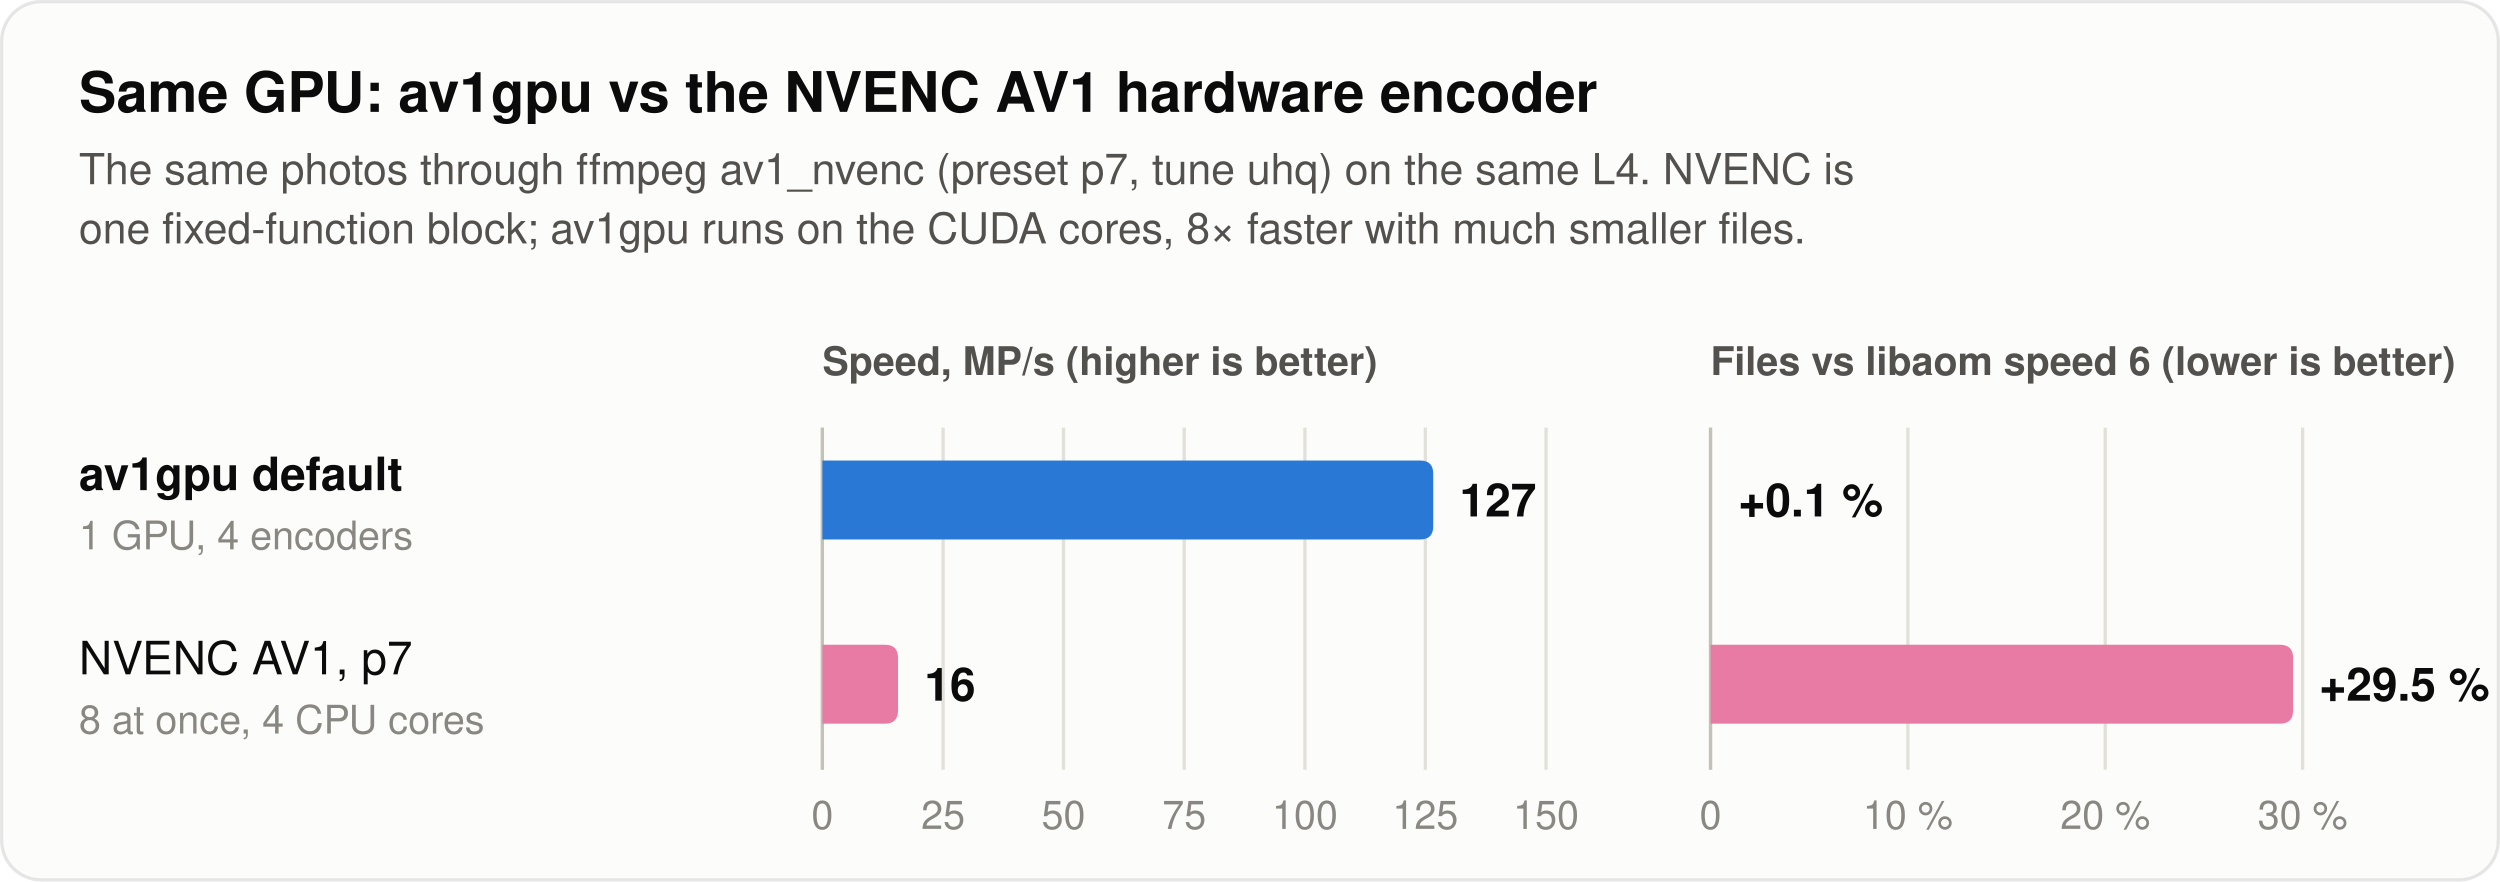
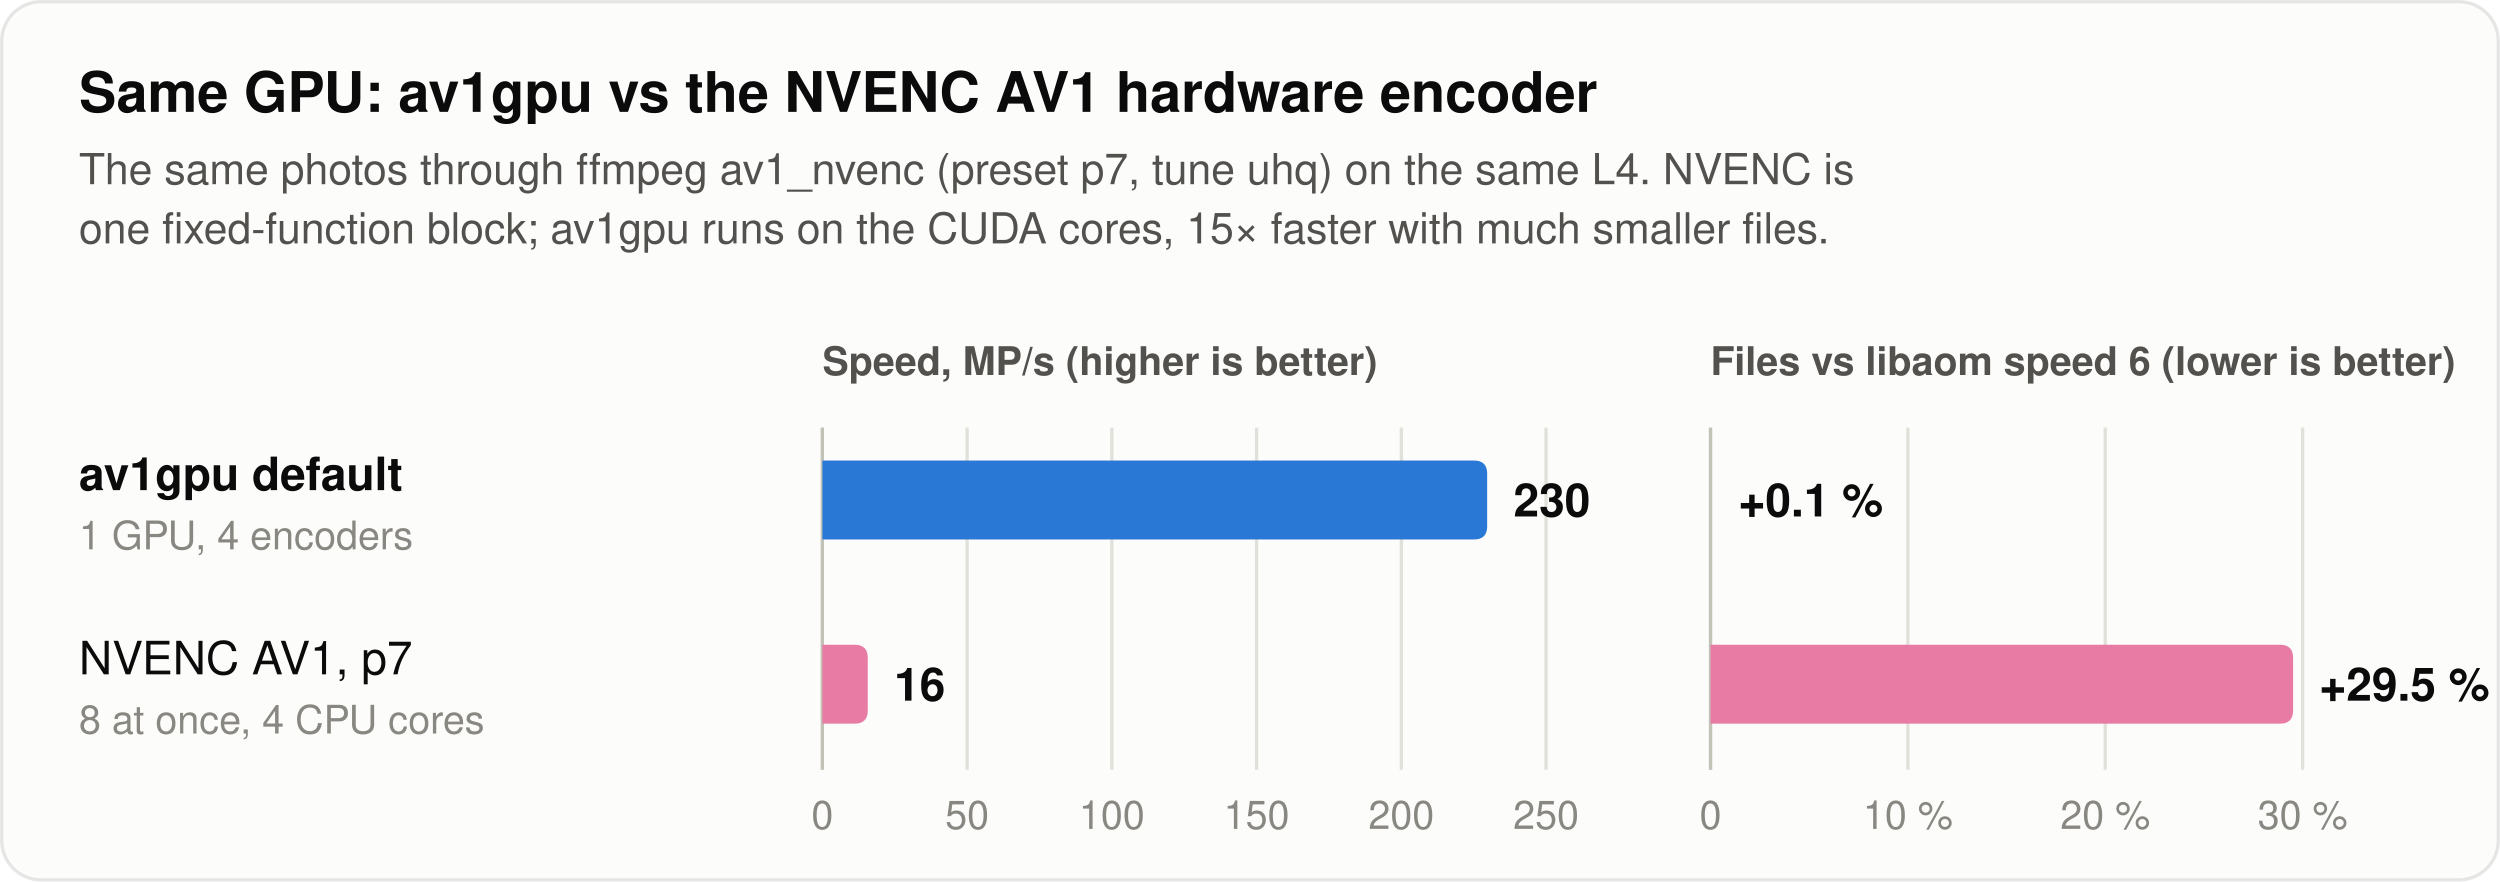
<svg xmlns="http://www.w3.org/2000/svg" width="760" height="268" viewBox="0 0 760 268" font-family="system-ui,-apple-system,'Segoe UI',Helvetica,Arial,sans-serif" role="img" aria-label="Same GPU: av1gpu vs the NVENC AV1 hardware encoder">
  <rect x="0.5" y="0.5" width="759" height="267" rx="12" fill="#fcfcfb" stroke="rgba(11,11,11,0.10)" />
  <text x="24.0" y="34.0" font-size="17" fill="#0b0b0b" text-anchor="start" font-weight="600">Same GPU: av1gpu vs the NVENC AV1 hardware encoder</text>
  <text x="24.0" y="56.0" font-size="13" fill="#52514e" text-anchor="start" font-weight="400">The same photos through ffmpeg av1_nvenc (preset p7, tune uhq) on the same L4. NVENC is</text>
-   <text x="24.0" y="74.0" font-size="13" fill="#52514e" text-anchor="start" font-weight="400">one fixed-function block; av1gpu runs on the CUDA cores, 8× faster with much smaller files.</text>
+   <text x="24.0" y="74.0" font-size="13" fill="#52514e" text-anchor="start" font-weight="400">one fixed-function block; av1gpu runs on the CUDA cores, 15× faster with much smaller files.</text>
  <text x="250.0" y="114.0" font-size="12" fill="#52514e" text-anchor="start" font-weight="600">Speed, MP/s  (higher is better)</text>
  <line x1="250.0" y1="130.0" x2="250.0" y2="234.0" stroke="#e1e0d9" stroke-width="1" />
  <text x="250.0" y="252.0" font-size="12" fill="#898781" text-anchor="middle" font-weight="400">0</text>
-   <line x1="286.7" y1="130.0" x2="286.7" y2="234.0" stroke="#e1e0d9" stroke-width="1" />
-   <text x="286.7" y="252.0" font-size="12" fill="#898781" text-anchor="middle" font-weight="400">25</text>
-   <line x1="323.3" y1="130.0" x2="323.3" y2="234.0" stroke="#e1e0d9" stroke-width="1" />
-   <text x="323.3" y="252.0" font-size="12" fill="#898781" text-anchor="middle" font-weight="400">50</text>
-   <line x1="360.0" y1="130.0" x2="360.0" y2="234.0" stroke="#e1e0d9" stroke-width="1" />
-   <text x="360.0" y="252.0" font-size="12" fill="#898781" text-anchor="middle" font-weight="400">75</text>
-   <line x1="396.7" y1="130.0" x2="396.7" y2="234.0" stroke="#e1e0d9" stroke-width="1" />
-   <text x="396.7" y="252.0" font-size="12" fill="#898781" text-anchor="middle" font-weight="400">100</text>
-   <line x1="433.3" y1="130.0" x2="433.3" y2="234.0" stroke="#e1e0d9" stroke-width="1" />
-   <text x="433.3" y="252.0" font-size="12" fill="#898781" text-anchor="middle" font-weight="400">125</text>
+   <line x1="294.0" y1="130.0" x2="294.0" y2="234.0" stroke="#e1e0d9" stroke-width="1" />
+   <text x="294.0" y="252.0" font-size="12" fill="#898781" text-anchor="middle" font-weight="400">50</text>
+   <line x1="338.0" y1="130.0" x2="338.0" y2="234.0" stroke="#e1e0d9" stroke-width="1" />
+   <text x="338.0" y="252.0" font-size="12" fill="#898781" text-anchor="middle" font-weight="400">100</text>
+   <line x1="382.0" y1="130.0" x2="382.0" y2="234.0" stroke="#e1e0d9" stroke-width="1" />
+   <text x="382.0" y="252.0" font-size="12" fill="#898781" text-anchor="middle" font-weight="400">150</text>
+   <line x1="426.0" y1="130.0" x2="426.0" y2="234.0" stroke="#e1e0d9" stroke-width="1" />
+   <text x="426.0" y="252.0" font-size="12" fill="#898781" text-anchor="middle" font-weight="400">200</text>
  <line x1="470.0" y1="130.0" x2="470.0" y2="234.0" stroke="#e1e0d9" stroke-width="1" />
-   <text x="470.0" y="252.0" font-size="12" fill="#898781" text-anchor="middle" font-weight="400">150</text>
+   <text x="470.0" y="252.0" font-size="12" fill="#898781" text-anchor="middle" font-weight="400">250</text>
  <line x1="250.0" y1="130.0" x2="250.0" y2="234.0" stroke="#c3c2b7" stroke-width="1" />
  <text x="520.0" y="114.0" font-size="12" fill="#52514e" text-anchor="start" font-weight="600">Files vs libaom speed 6  (lower is better)</text>
  <line x1="520.0" y1="130.0" x2="520.0" y2="234.0" stroke="#e1e0d9" stroke-width="1" />
  <text x="520.0" y="252.0" font-size="12" fill="#898781" text-anchor="middle" font-weight="400">0</text>
  <line x1="580.0" y1="130.0" x2="580.0" y2="234.0" stroke="#e1e0d9" stroke-width="1" />
  <text x="580.0" y="252.0" font-size="12" fill="#898781" text-anchor="middle" font-weight="400">10 %</text>
  <line x1="640.0" y1="130.0" x2="640.0" y2="234.0" stroke="#e1e0d9" stroke-width="1" />
  <text x="640.0" y="252.0" font-size="12" fill="#898781" text-anchor="middle" font-weight="400">20 %</text>
  <line x1="700.0" y1="130.0" x2="700.0" y2="234.0" stroke="#e1e0d9" stroke-width="1" />
  <text x="700.0" y="252.0" font-size="12" fill="#898781" text-anchor="middle" font-weight="400">30 %</text>
  <line x1="520.0" y1="130.0" x2="520.0" y2="234.0" stroke="#c3c2b7" stroke-width="1" />
  <text x="24.0" y="149.0" font-size="14" fill="#0b0b0b" text-anchor="start" font-weight="600">av1gpu default</text>
  <text x="24.0" y="167.0" font-size="12" fill="#898781" text-anchor="start" font-weight="400">1 GPU, 4 encoders</text>
-   <path d="M250.0,140.0 H431.7 Q435.7,140.0 435.7,144.0 V160.0 Q435.7,164.0 431.7,164.0 H250.0 Z" fill="#2a78d6" />
-   <text x="443.7" y="157.0" font-size="14" fill="#0b0b0b" text-anchor="start" font-weight="600">127</text>
+   <path d="M250.0,140.0 H448.1 Q452.1,140.0 452.1,144.0 V160.0 Q452.1,164.0 448.1,164.0 H250.0 Z" fill="#2a78d6" />
+   <text x="460.1" y="157.0" font-size="14" fill="#0b0b0b" text-anchor="start" font-weight="600">230</text>
  <text x="528.5" y="157.0" font-size="14" fill="#0b0b0b" text-anchor="start" font-weight="600">+0.1 %</text>
  <text x="24.0" y="205.0" font-size="14" fill="#0b0b0b" text-anchor="start" font-weight="400">NVENC AV1, p7</text>
  <text x="24.0" y="223.0" font-size="12" fill="#898781" text-anchor="start" font-weight="400">8 at once, 4 CPU cores</text>
-   <path d="M250.0,196.0 H269.0 Q273.0,196.0 273.0,200.0 V216.0 Q273.0,220.0 269.0,220.0 H250.0 Z" fill="#e87ba4" />
-   <text x="281.0" y="213.0" font-size="14" fill="#0b0b0b" text-anchor="start" font-weight="600">16</text>
+   <path d="M250.0,196.0 H259.8 Q263.8,196.0 263.8,200.0 V216.0 Q263.8,220.0 259.8,220.0 H250.0 Z" fill="#e87ba4" />
+   <text x="271.8" y="213.0" font-size="14" fill="#0b0b0b" text-anchor="start" font-weight="600">16</text>
  <path d="M520.0,196.0 H693.1 Q697.1,196.0 697.1,200.0 V216.0 Q697.1,220.0 693.1,220.0 H520.0 Z" fill="#e87ba4" />
  <text x="705.1" y="213.0" font-size="14" fill="#0b0b0b" text-anchor="start" font-weight="600">+29.5 %</text>
</svg>
